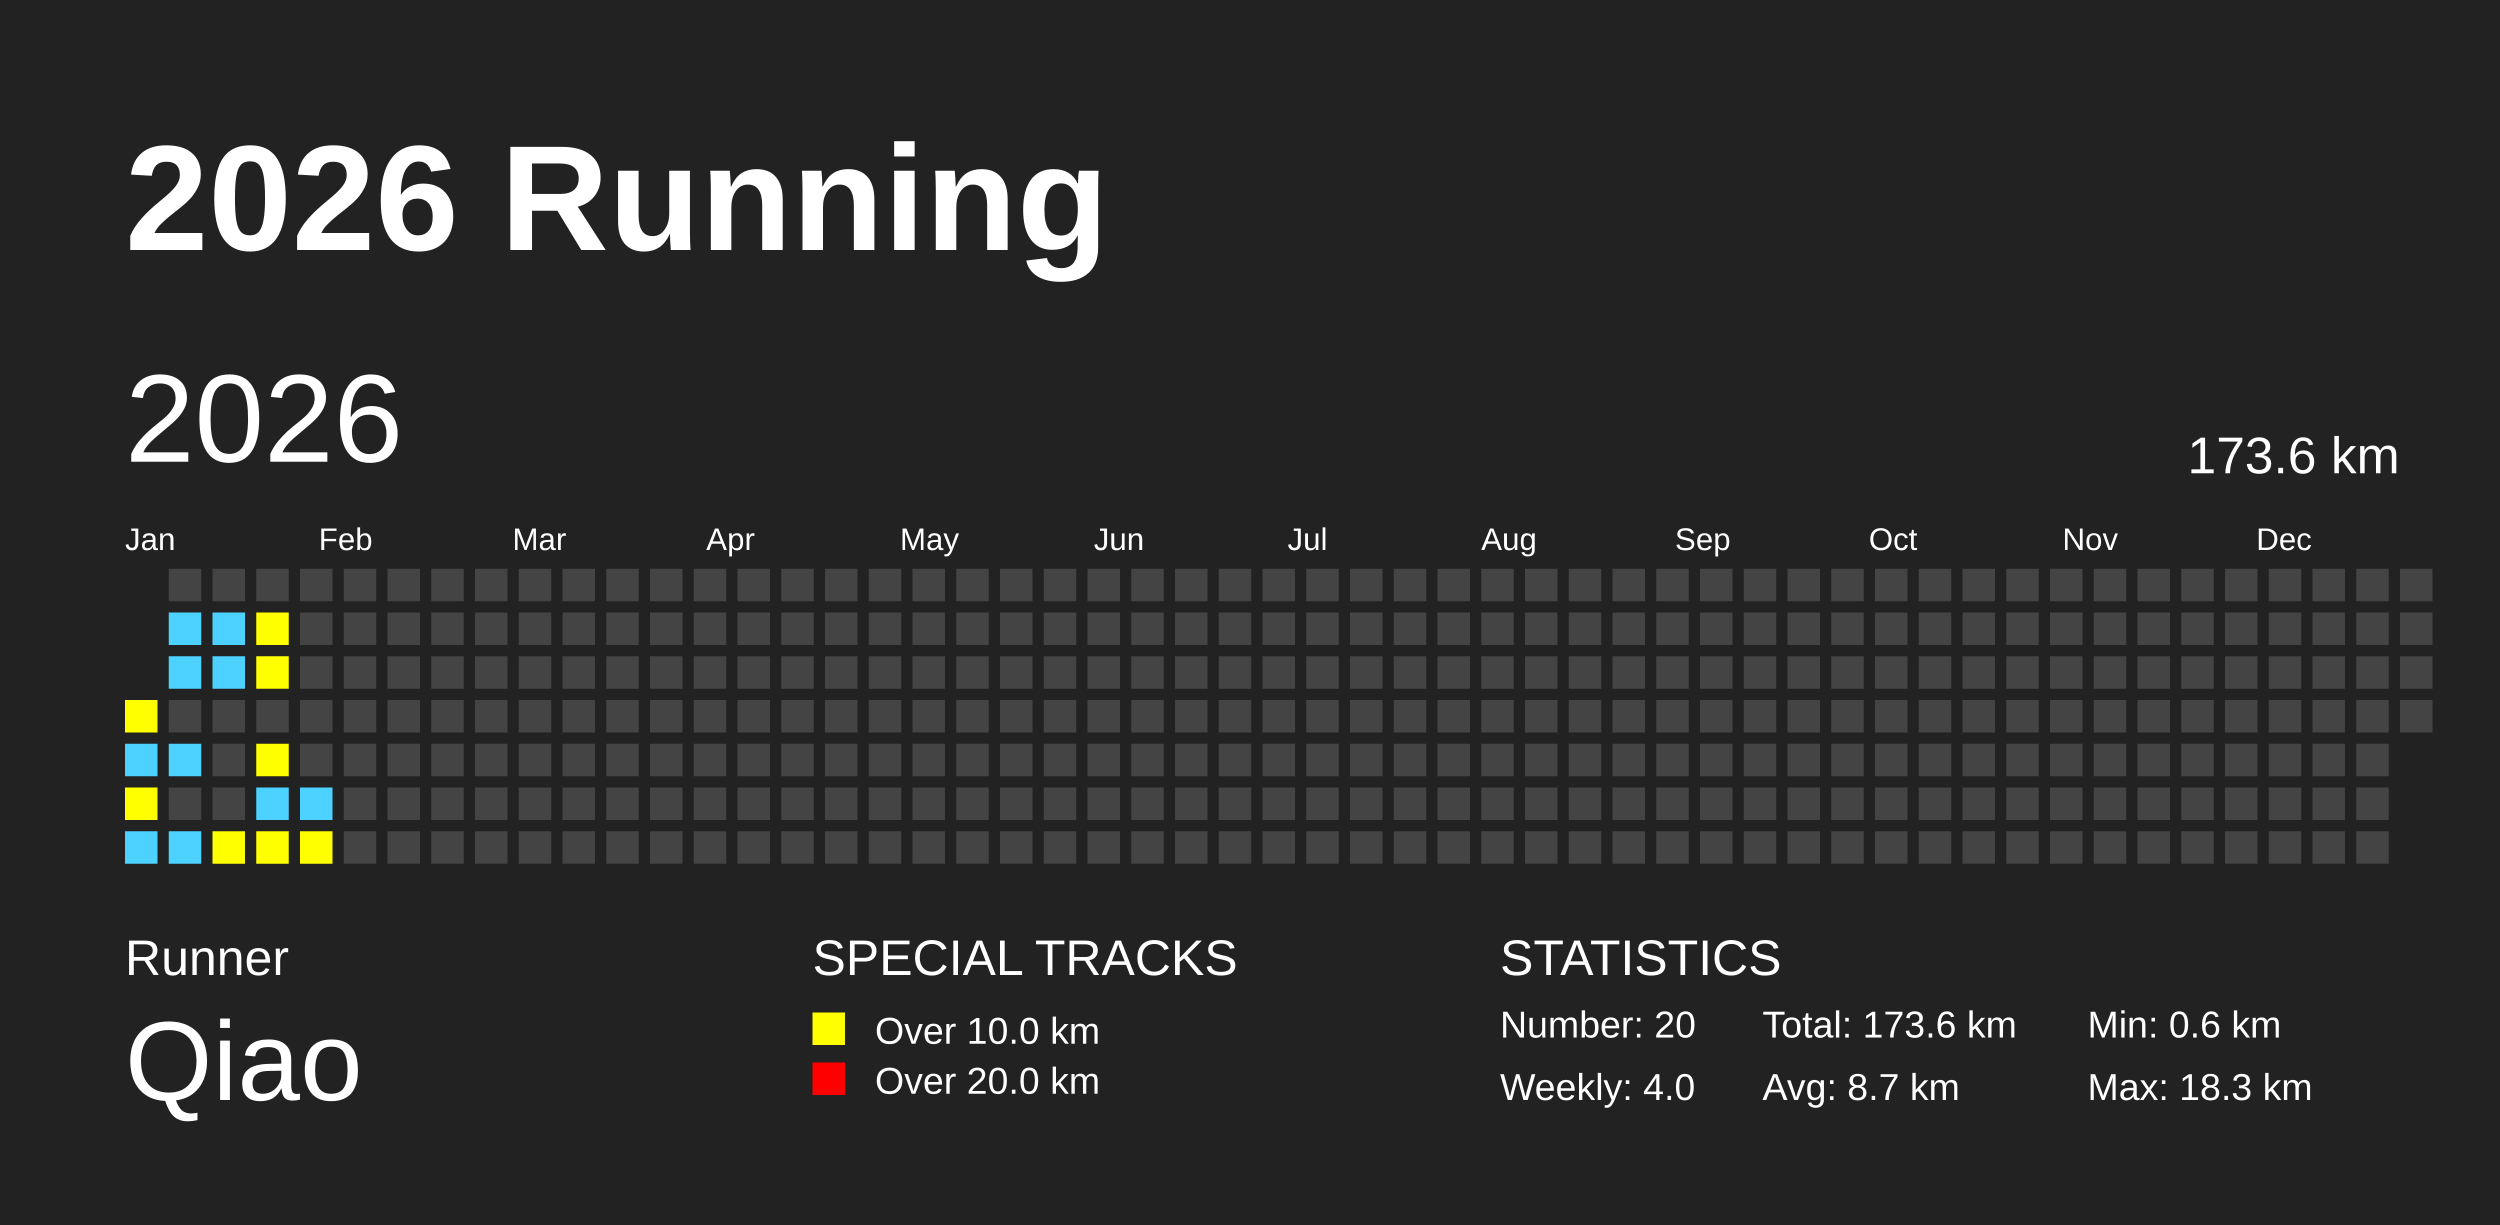
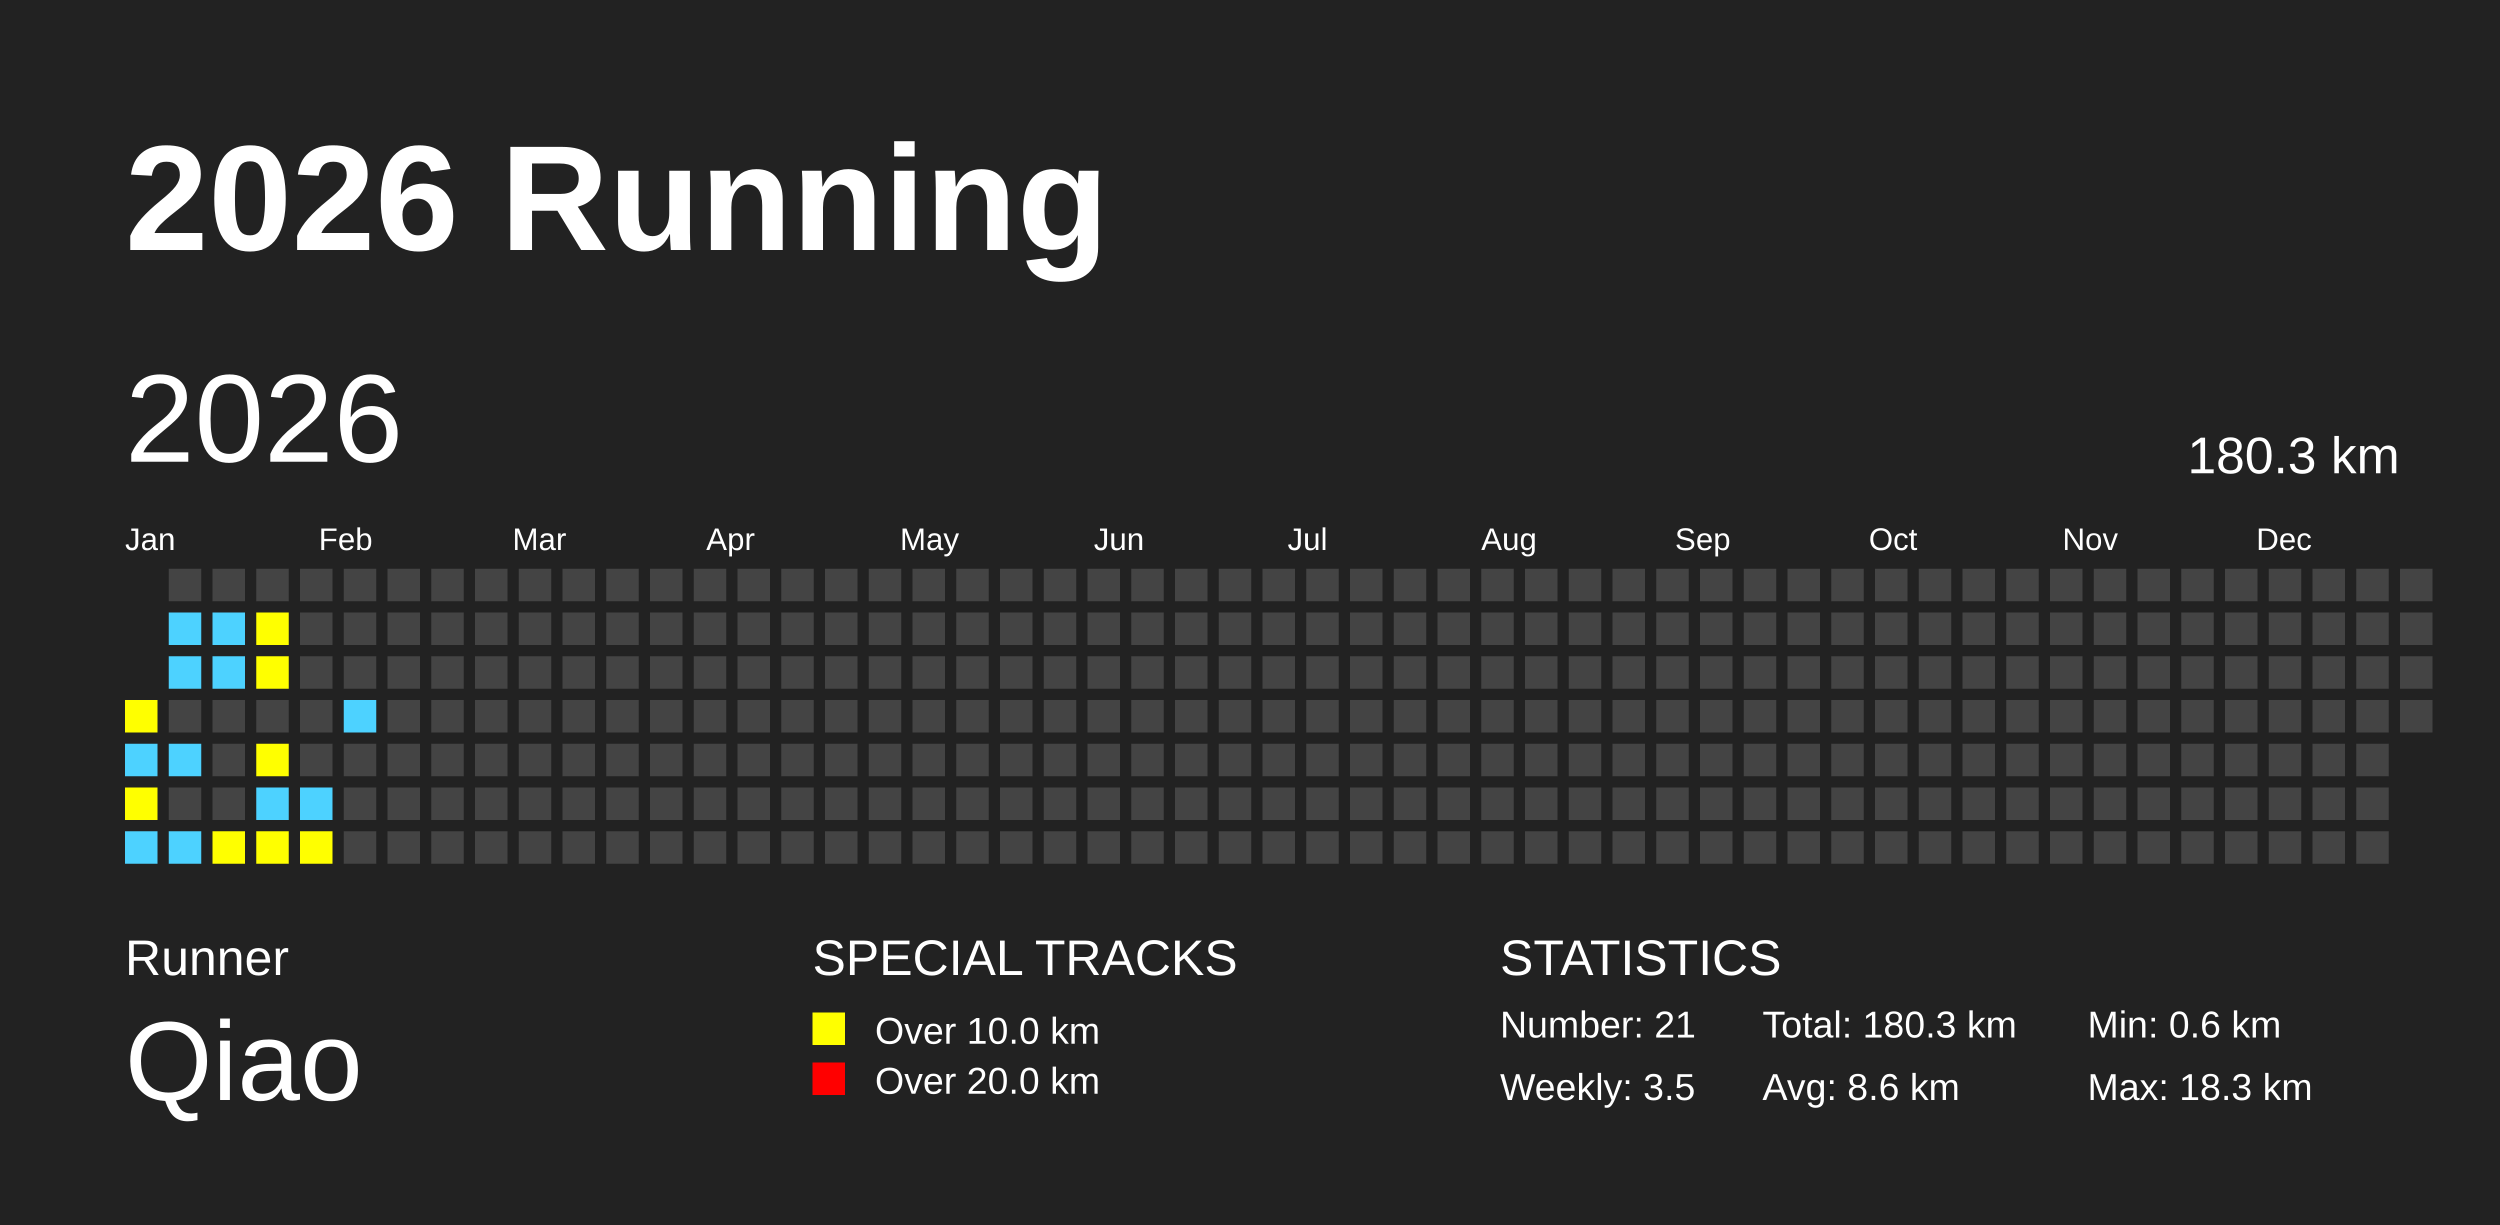
<svg xmlns="http://www.w3.org/2000/svg" baseProfile="full" height="98mm" version="1.1" viewBox="0,0,200,98" width="200mm">
  <defs />
  <rect fill="#222222" height="98" width="200" x="0" y="0" />
  <text fill="#FFFFFF" style="font-size:12px; font-family:Arial; font-weight:bold;" x="10" y="20">2026 Running</text>
  <text fill="#FFFFFF" style="font-size:4px; font-family:Arial" x="10" y="78">Runner</text>
  <text fill="#FFFFFF" style="font-size:9px; font-family:Arial" x="10" y="88">Qiao</text>
  <text fill="#FFFFFF" style="font-size:4px; font-family:Arial" x="65" y="78">SPECIAL TRACKS</text>
  <rect fill="yellow" height="2.6" width="2.6" x="65" y="81" />
  <text fill="#FFFFFF" style="font-size:3px; font-family:Arial" x="70" y="83.5">Over 10.0 km</text>
  <rect fill="red" height="2.6" width="2.6" x="65" y="85" />
  <text fill="#FFFFFF" style="font-size:3px; font-family:Arial" x="70" y="87.5">Over 20.0 km</text>
  <text fill="#FFFFFF" style="font-size:4px; font-family:Arial" x="120" y="78">STATISTICS</text>
-   <text fill="#FFFFFF" style="font-size:3px; font-family:Arial" x="120" y="83">Number: 20</text>
-   <text fill="#FFFFFF" style="font-size:3px; font-family:Arial" x="120" y="88">Weekly: 4.0</text>
-   <text fill="#FFFFFF" style="font-size:3px; font-family:Arial" x="141" y="83">Total: 173.6 km</text>
-   <text fill="#FFFFFF" style="font-size:3px; font-family:Arial" x="141" y="88">Avg: 8.7 km</text>
+   <text fill="#FFFFFF" style="font-size:3px; font-family:Arial" x="120" y="83">Number: 21</text>
+   <text fill="#FFFFFF" style="font-size:3px; font-family:Arial" x="120" y="88">Weekly: 3.5</text>
+   <text fill="#FFFFFF" style="font-size:3px; font-family:Arial" x="141" y="83">Total: 180.3 km</text>
+   <text fill="#FFFFFF" style="font-size:3px; font-family:Arial" x="141" y="88">Avg: 8.6 km</text>
  <text fill="#FFFFFF" style="font-size:3px; font-family:Arial" x="167" y="83">Min: 0.6 km</text>
  <text fill="#FFFFFF" style="font-size:3px; font-family:Arial" x="167" y="88">Max: 18.3 km</text>
  <text dominant-baseline="hanging" fill="#FFFFFF" style="font-size:10.0px; font-family:Arial;" x="10" y="30">2026</text>
-   <text dominant-baseline="hanging" fill="#FFFFFF" style="font-size:4.125px; font-family:Arial;" x="175" y="35">173.6 km</text>
+   <text dominant-baseline="hanging" fill="#FFFFFF" style="font-size:4.125px; font-family:Arial;" x="175" y="35">180.3 km</text>
  <text fill="#FFFFFF" style="font-size:2.5px; font-family:Arial" x="10.0" y="44">Jan</text>
  <text fill="#FFFFFF" style="font-size:2.5px; font-family:Arial" x="25.5" y="44">Feb</text>
  <text fill="#FFFFFF" style="font-size:2.5px; font-family:Arial" x="41.0" y="44">Mar</text>
  <text fill="#FFFFFF" style="font-size:2.5px; font-family:Arial" x="56.5" y="44">Apr</text>
  <text fill="#FFFFFF" style="font-size:2.5px; font-family:Arial" x="72.0" y="44">May</text>
  <text fill="#FFFFFF" style="font-size:2.5px; font-family:Arial" x="87.5" y="44">Jun</text>
  <text fill="#FFFFFF" style="font-size:2.5px; font-family:Arial" x="103.0" y="44">Jul</text>
  <text fill="#FFFFFF" style="font-size:2.5px; font-family:Arial" x="118.5" y="44">Aug</text>
  <text fill="#FFFFFF" style="font-size:2.5px; font-family:Arial" x="134.0" y="44">Sep</text>
  <text fill="#FFFFFF" style="font-size:2.5px; font-family:Arial" x="149.5" y="44">Oct</text>
  <text fill="#FFFFFF" style="font-size:2.5px; font-family:Arial" x="165.0" y="44">Nov</text>
  <text fill="#FFFFFF" style="font-size:2.5px; font-family:Arial" x="180.5" y="44">Dec</text>
  <rect fill="yellow" height="2.6" width="2.6" x="10.0" y="56.0" />
  <rect fill="#4DD2FF" height="2.6" width="2.6" x="10.0" y="59.5" />
  <rect fill="yellow" height="2.6" width="2.6" x="10.0" y="63.0" />
  <rect fill="#4DD2FF" height="2.6" width="2.6" x="10.0" y="66.5" />
  <rect fill="#444444" height="2.6" width="2.6" x="13.5" y="45.5" />
  <rect fill="#4DD2FF" height="2.6" width="2.6" x="13.5" y="49.0" />
  <rect fill="#4DD2FF" height="2.6" width="2.6" x="13.5" y="52.5" />
  <rect fill="#444444" height="2.6" width="2.6" x="13.5" y="56.0" />
  <rect fill="#4DD2FF" height="2.6" width="2.6" x="13.5" y="59.5" />
  <rect fill="#444444" height="2.6" width="2.6" x="13.5" y="63.0" />
  <rect fill="#4DD2FF" height="2.6" width="2.6" x="13.5" y="66.5" />
  <rect fill="#444444" height="2.6" width="2.6" x="17.0" y="45.5" />
  <rect fill="#4DD2FF" height="2.6" width="2.6" x="17.0" y="49.0" />
  <rect fill="#4DD2FF" height="2.6" width="2.6" x="17.0" y="52.5" />
  <rect fill="#444444" height="2.6" width="2.6" x="17.0" y="56.0" />
  <rect fill="#444444" height="2.6" width="2.6" x="17.0" y="59.5" />
  <rect fill="#444444" height="2.6" width="2.6" x="17.0" y="63.0" />
  <rect fill="yellow" height="2.6" width="2.6" x="17.0" y="66.5" />
  <rect fill="#444444" height="2.6" width="2.6" x="20.5" y="45.5" />
  <rect fill="yellow" height="2.6" width="2.6" x="20.5" y="49.0" />
  <rect fill="yellow" height="2.6" width="2.6" x="20.5" y="52.5" />
  <rect fill="#444444" height="2.6" width="2.6" x="20.5" y="56.0" />
  <rect fill="yellow" height="2.6" width="2.6" x="20.5" y="59.5" />
  <rect fill="#4DD2FF" height="2.6" width="2.6" x="20.5" y="63.0" />
  <rect fill="yellow" height="2.6" width="2.6" x="20.5" y="66.5" />
  <rect fill="#444444" height="2.6" width="2.6" x="24.0" y="45.5" />
  <rect fill="#444444" height="2.6" width="2.6" x="24.0" y="49.0" />
  <rect fill="#444444" height="2.6" width="2.6" x="24.0" y="52.5" />
  <rect fill="#444444" height="2.6" width="2.6" x="24.0" y="56.0" />
  <rect fill="#444444" height="2.6" width="2.6" x="24.0" y="59.5" />
  <rect fill="#4DD2FF" height="2.6" width="2.6" x="24.0" y="63.0" />
  <rect fill="yellow" height="2.6" width="2.6" x="24.0" y="66.5" />
  <rect fill="#444444" height="2.6" width="2.6" x="27.5" y="45.5" />
  <rect fill="#444444" height="2.6" width="2.6" x="27.5" y="49.0" />
  <rect fill="#444444" height="2.6" width="2.6" x="27.5" y="52.5" />
-   <rect fill="#444444" height="2.6" width="2.6" x="27.5" y="56.0" />
+   <rect fill="#4DD2FF" height="2.6" width="2.6" x="27.5" y="56.0" />
  <rect fill="#444444" height="2.6" width="2.6" x="27.5" y="59.5" />
  <rect fill="#444444" height="2.6" width="2.6" x="27.5" y="63.0" />
  <rect fill="#444444" height="2.6" width="2.6" x="27.5" y="66.5" />
  <rect fill="#444444" height="2.6" width="2.6" x="31.0" y="45.5" />
  <rect fill="#444444" height="2.6" width="2.6" x="31.0" y="49.0" />
  <rect fill="#444444" height="2.6" width="2.6" x="31.0" y="52.5" />
  <rect fill="#444444" height="2.6" width="2.6" x="31.0" y="56.0" />
  <rect fill="#444444" height="2.6" width="2.6" x="31.0" y="59.5" />
  <rect fill="#444444" height="2.6" width="2.6" x="31.0" y="63.0" />
  <rect fill="#444444" height="2.6" width="2.6" x="31.0" y="66.5" />
  <rect fill="#444444" height="2.6" width="2.6" x="34.5" y="45.5" />
  <rect fill="#444444" height="2.6" width="2.6" x="34.5" y="49.0" />
  <rect fill="#444444" height="2.6" width="2.6" x="34.5" y="52.5" />
  <rect fill="#444444" height="2.6" width="2.6" x="34.5" y="56.0" />
  <rect fill="#444444" height="2.6" width="2.6" x="34.5" y="59.5" />
  <rect fill="#444444" height="2.6" width="2.6" x="34.5" y="63.0" />
  <rect fill="#444444" height="2.6" width="2.6" x="34.5" y="66.5" />
  <rect fill="#444444" height="2.6" width="2.6" x="38.0" y="45.5" />
  <rect fill="#444444" height="2.6" width="2.6" x="38.0" y="49.0" />
  <rect fill="#444444" height="2.6" width="2.6" x="38.0" y="52.5" />
  <rect fill="#444444" height="2.6" width="2.6" x="38.0" y="56.0" />
  <rect fill="#444444" height="2.6" width="2.6" x="38.0" y="59.5" />
  <rect fill="#444444" height="2.6" width="2.6" x="38.0" y="63.0" />
  <rect fill="#444444" height="2.6" width="2.6" x="38.0" y="66.5" />
  <rect fill="#444444" height="2.6" width="2.6" x="41.5" y="45.5" />
  <rect fill="#444444" height="2.6" width="2.6" x="41.5" y="49.0" />
  <rect fill="#444444" height="2.6" width="2.6" x="41.5" y="52.5" />
  <rect fill="#444444" height="2.6" width="2.6" x="41.5" y="56.0" />
  <rect fill="#444444" height="2.6" width="2.6" x="41.5" y="59.5" />
  <rect fill="#444444" height="2.6" width="2.6" x="41.5" y="63.0" />
  <rect fill="#444444" height="2.6" width="2.6" x="41.5" y="66.5" />
  <rect fill="#444444" height="2.6" width="2.6" x="45.0" y="45.5" />
  <rect fill="#444444" height="2.6" width="2.6" x="45.0" y="49.0" />
  <rect fill="#444444" height="2.6" width="2.6" x="45.0" y="52.5" />
  <rect fill="#444444" height="2.6" width="2.6" x="45.0" y="56.0" />
  <rect fill="#444444" height="2.6" width="2.6" x="45.0" y="59.5" />
  <rect fill="#444444" height="2.6" width="2.6" x="45.0" y="63.0" />
  <rect fill="#444444" height="2.6" width="2.6" x="45.0" y="66.5" />
  <rect fill="#444444" height="2.6" width="2.6" x="48.5" y="45.5" />
  <rect fill="#444444" height="2.6" width="2.6" x="48.5" y="49.0" />
  <rect fill="#444444" height="2.6" width="2.6" x="48.5" y="52.5" />
  <rect fill="#444444" height="2.6" width="2.6" x="48.5" y="56.0" />
  <rect fill="#444444" height="2.6" width="2.6" x="48.5" y="59.5" />
  <rect fill="#444444" height="2.6" width="2.6" x="48.5" y="63.0" />
  <rect fill="#444444" height="2.6" width="2.6" x="48.5" y="66.5" />
  <rect fill="#444444" height="2.6" width="2.6" x="52.0" y="45.5" />
  <rect fill="#444444" height="2.6" width="2.6" x="52.0" y="49.0" />
  <rect fill="#444444" height="2.6" width="2.6" x="52.0" y="52.5" />
  <rect fill="#444444" height="2.6" width="2.6" x="52.0" y="56.0" />
  <rect fill="#444444" height="2.6" width="2.6" x="52.0" y="59.5" />
  <rect fill="#444444" height="2.6" width="2.6" x="52.0" y="63.0" />
  <rect fill="#444444" height="2.6" width="2.6" x="52.0" y="66.5" />
  <rect fill="#444444" height="2.6" width="2.6" x="55.5" y="45.5" />
  <rect fill="#444444" height="2.6" width="2.6" x="55.5" y="49.0" />
  <rect fill="#444444" height="2.6" width="2.6" x="55.5" y="52.5" />
  <rect fill="#444444" height="2.6" width="2.6" x="55.5" y="56.0" />
  <rect fill="#444444" height="2.6" width="2.6" x="55.5" y="59.5" />
  <rect fill="#444444" height="2.6" width="2.6" x="55.5" y="63.0" />
  <rect fill="#444444" height="2.6" width="2.6" x="55.5" y="66.5" />
  <rect fill="#444444" height="2.6" width="2.6" x="59.0" y="45.5" />
  <rect fill="#444444" height="2.6" width="2.6" x="59.0" y="49.0" />
  <rect fill="#444444" height="2.6" width="2.6" x="59.0" y="52.5" />
  <rect fill="#444444" height="2.6" width="2.6" x="59.0" y="56.0" />
  <rect fill="#444444" height="2.6" width="2.6" x="59.0" y="59.5" />
  <rect fill="#444444" height="2.6" width="2.6" x="59.0" y="63.0" />
  <rect fill="#444444" height="2.6" width="2.6" x="59.0" y="66.5" />
  <rect fill="#444444" height="2.6" width="2.6" x="62.5" y="45.5" />
  <rect fill="#444444" height="2.6" width="2.6" x="62.5" y="49.0" />
  <rect fill="#444444" height="2.6" width="2.6" x="62.5" y="52.5" />
  <rect fill="#444444" height="2.6" width="2.6" x="62.5" y="56.0" />
  <rect fill="#444444" height="2.6" width="2.6" x="62.5" y="59.5" />
  <rect fill="#444444" height="2.6" width="2.6" x="62.5" y="63.0" />
  <rect fill="#444444" height="2.6" width="2.6" x="62.5" y="66.5" />
  <rect fill="#444444" height="2.6" width="2.6" x="66.0" y="45.5" />
  <rect fill="#444444" height="2.6" width="2.6" x="66.0" y="49.0" />
  <rect fill="#444444" height="2.6" width="2.6" x="66.0" y="52.5" />
  <rect fill="#444444" height="2.6" width="2.6" x="66.0" y="56.0" />
  <rect fill="#444444" height="2.6" width="2.6" x="66.0" y="59.5" />
  <rect fill="#444444" height="2.6" width="2.6" x="66.0" y="63.0" />
  <rect fill="#444444" height="2.6" width="2.6" x="66.0" y="66.5" />
  <rect fill="#444444" height="2.6" width="2.6" x="69.5" y="45.5" />
  <rect fill="#444444" height="2.6" width="2.6" x="69.5" y="49.0" />
  <rect fill="#444444" height="2.6" width="2.6" x="69.5" y="52.5" />
  <rect fill="#444444" height="2.6" width="2.6" x="69.5" y="56.0" />
  <rect fill="#444444" height="2.6" width="2.6" x="69.5" y="59.5" />
  <rect fill="#444444" height="2.6" width="2.6" x="69.5" y="63.0" />
  <rect fill="#444444" height="2.6" width="2.6" x="69.5" y="66.5" />
  <rect fill="#444444" height="2.6" width="2.6" x="73.0" y="45.5" />
  <rect fill="#444444" height="2.6" width="2.6" x="73.0" y="49.0" />
  <rect fill="#444444" height="2.6" width="2.6" x="73.0" y="52.5" />
  <rect fill="#444444" height="2.6" width="2.6" x="73.0" y="56.0" />
  <rect fill="#444444" height="2.6" width="2.6" x="73.0" y="59.5" />
  <rect fill="#444444" height="2.6" width="2.6" x="73.0" y="63.0" />
  <rect fill="#444444" height="2.6" width="2.6" x="73.0" y="66.5" />
  <rect fill="#444444" height="2.6" width="2.6" x="76.5" y="45.5" />
  <rect fill="#444444" height="2.6" width="2.6" x="76.5" y="49.0" />
  <rect fill="#444444" height="2.6" width="2.6" x="76.5" y="52.5" />
  <rect fill="#444444" height="2.6" width="2.6" x="76.5" y="56.0" />
  <rect fill="#444444" height="2.6" width="2.6" x="76.5" y="59.5" />
  <rect fill="#444444" height="2.6" width="2.6" x="76.5" y="63.0" />
  <rect fill="#444444" height="2.6" width="2.6" x="76.5" y="66.5" />
  <rect fill="#444444" height="2.6" width="2.6" x="80.0" y="45.5" />
  <rect fill="#444444" height="2.6" width="2.6" x="80.0" y="49.0" />
  <rect fill="#444444" height="2.6" width="2.6" x="80.0" y="52.5" />
  <rect fill="#444444" height="2.6" width="2.6" x="80.0" y="56.0" />
  <rect fill="#444444" height="2.6" width="2.6" x="80.0" y="59.5" />
  <rect fill="#444444" height="2.6" width="2.6" x="80.0" y="63.0" />
  <rect fill="#444444" height="2.6" width="2.6" x="80.0" y="66.5" />
  <rect fill="#444444" height="2.6" width="2.6" x="83.5" y="45.5" />
  <rect fill="#444444" height="2.6" width="2.6" x="83.5" y="49.0" />
  <rect fill="#444444" height="2.6" width="2.6" x="83.5" y="52.5" />
  <rect fill="#444444" height="2.6" width="2.6" x="83.5" y="56.0" />
  <rect fill="#444444" height="2.6" width="2.6" x="83.5" y="59.5" />
  <rect fill="#444444" height="2.6" width="2.6" x="83.5" y="63.0" />
  <rect fill="#444444" height="2.6" width="2.6" x="83.5" y="66.5" />
  <rect fill="#444444" height="2.6" width="2.6" x="87.0" y="45.5" />
  <rect fill="#444444" height="2.6" width="2.6" x="87.0" y="49.0" />
  <rect fill="#444444" height="2.6" width="2.6" x="87.0" y="52.5" />
  <rect fill="#444444" height="2.6" width="2.6" x="87.0" y="56.0" />
  <rect fill="#444444" height="2.6" width="2.6" x="87.0" y="59.5" />
  <rect fill="#444444" height="2.6" width="2.6" x="87.0" y="63.0" />
  <rect fill="#444444" height="2.6" width="2.6" x="87.0" y="66.5" />
  <rect fill="#444444" height="2.6" width="2.6" x="90.5" y="45.5" />
  <rect fill="#444444" height="2.6" width="2.6" x="90.5" y="49.0" />
  <rect fill="#444444" height="2.6" width="2.6" x="90.5" y="52.5" />
  <rect fill="#444444" height="2.6" width="2.6" x="90.5" y="56.0" />
  <rect fill="#444444" height="2.6" width="2.6" x="90.5" y="59.5" />
  <rect fill="#444444" height="2.6" width="2.6" x="90.5" y="63.0" />
  <rect fill="#444444" height="2.6" width="2.6" x="90.5" y="66.5" />
  <rect fill="#444444" height="2.6" width="2.6" x="94.0" y="45.5" />
  <rect fill="#444444" height="2.6" width="2.6" x="94.0" y="49.0" />
  <rect fill="#444444" height="2.6" width="2.6" x="94.0" y="52.5" />
  <rect fill="#444444" height="2.6" width="2.6" x="94.0" y="56.0" />
  <rect fill="#444444" height="2.6" width="2.6" x="94.0" y="59.5" />
  <rect fill="#444444" height="2.6" width="2.6" x="94.0" y="63.0" />
  <rect fill="#444444" height="2.6" width="2.6" x="94.0" y="66.5" />
  <rect fill="#444444" height="2.6" width="2.6" x="97.5" y="45.5" />
  <rect fill="#444444" height="2.6" width="2.6" x="97.5" y="49.0" />
  <rect fill="#444444" height="2.6" width="2.6" x="97.5" y="52.5" />
  <rect fill="#444444" height="2.6" width="2.6" x="97.5" y="56.0" />
  <rect fill="#444444" height="2.6" width="2.6" x="97.5" y="59.5" />
  <rect fill="#444444" height="2.6" width="2.6" x="97.5" y="63.0" />
  <rect fill="#444444" height="2.6" width="2.6" x="97.5" y="66.5" />
  <rect fill="#444444" height="2.6" width="2.6" x="101.0" y="45.5" />
  <rect fill="#444444" height="2.6" width="2.6" x="101.0" y="49.0" />
  <rect fill="#444444" height="2.6" width="2.6" x="101.0" y="52.5" />
  <rect fill="#444444" height="2.6" width="2.6" x="101.0" y="56.0" />
  <rect fill="#444444" height="2.6" width="2.6" x="101.0" y="59.5" />
  <rect fill="#444444" height="2.6" width="2.6" x="101.0" y="63.0" />
  <rect fill="#444444" height="2.6" width="2.6" x="101.0" y="66.5" />
  <rect fill="#444444" height="2.6" width="2.6" x="104.5" y="45.5" />
  <rect fill="#444444" height="2.6" width="2.6" x="104.5" y="49.0" />
  <rect fill="#444444" height="2.6" width="2.6" x="104.5" y="52.5" />
  <rect fill="#444444" height="2.6" width="2.6" x="104.5" y="56.0" />
  <rect fill="#444444" height="2.6" width="2.6" x="104.5" y="59.5" />
  <rect fill="#444444" height="2.6" width="2.6" x="104.5" y="63.0" />
  <rect fill="#444444" height="2.6" width="2.6" x="104.5" y="66.5" />
  <rect fill="#444444" height="2.6" width="2.6" x="108.0" y="45.5" />
  <rect fill="#444444" height="2.6" width="2.6" x="108.0" y="49.0" />
  <rect fill="#444444" height="2.6" width="2.6" x="108.0" y="52.5" />
  <rect fill="#444444" height="2.6" width="2.6" x="108.0" y="56.0" />
  <rect fill="#444444" height="2.6" width="2.6" x="108.0" y="59.5" />
  <rect fill="#444444" height="2.6" width="2.6" x="108.0" y="63.0" />
  <rect fill="#444444" height="2.6" width="2.6" x="108.0" y="66.5" />
  <rect fill="#444444" height="2.6" width="2.6" x="111.5" y="45.5" />
  <rect fill="#444444" height="2.6" width="2.6" x="111.5" y="49.0" />
  <rect fill="#444444" height="2.6" width="2.6" x="111.5" y="52.5" />
  <rect fill="#444444" height="2.6" width="2.6" x="111.5" y="56.0" />
  <rect fill="#444444" height="2.6" width="2.6" x="111.5" y="59.5" />
  <rect fill="#444444" height="2.6" width="2.6" x="111.5" y="63.0" />
  <rect fill="#444444" height="2.6" width="2.6" x="111.5" y="66.5" />
  <rect fill="#444444" height="2.6" width="2.6" x="115.0" y="45.5" />
  <rect fill="#444444" height="2.6" width="2.6" x="115.0" y="49.0" />
  <rect fill="#444444" height="2.6" width="2.6" x="115.0" y="52.5" />
  <rect fill="#444444" height="2.6" width="2.6" x="115.0" y="56.0" />
  <rect fill="#444444" height="2.6" width="2.6" x="115.0" y="59.5" />
  <rect fill="#444444" height="2.6" width="2.6" x="115.0" y="63.0" />
  <rect fill="#444444" height="2.6" width="2.6" x="115.0" y="66.5" />
  <rect fill="#444444" height="2.6" width="2.6" x="118.5" y="45.5" />
  <rect fill="#444444" height="2.6" width="2.6" x="118.5" y="49.0" />
  <rect fill="#444444" height="2.6" width="2.6" x="118.5" y="52.5" />
  <rect fill="#444444" height="2.6" width="2.6" x="118.5" y="56.0" />
  <rect fill="#444444" height="2.6" width="2.6" x="118.5" y="59.5" />
  <rect fill="#444444" height="2.6" width="2.6" x="118.5" y="63.0" />
  <rect fill="#444444" height="2.6" width="2.6" x="118.5" y="66.5" />
  <rect fill="#444444" height="2.6" width="2.6" x="122.0" y="45.5" />
  <rect fill="#444444" height="2.6" width="2.6" x="122.0" y="49.0" />
  <rect fill="#444444" height="2.6" width="2.6" x="122.0" y="52.5" />
  <rect fill="#444444" height="2.6" width="2.6" x="122.0" y="56.0" />
  <rect fill="#444444" height="2.6" width="2.6" x="122.0" y="59.5" />
  <rect fill="#444444" height="2.6" width="2.6" x="122.0" y="63.0" />
  <rect fill="#444444" height="2.6" width="2.6" x="122.0" y="66.5" />
  <rect fill="#444444" height="2.6" width="2.6" x="125.5" y="45.5" />
  <rect fill="#444444" height="2.6" width="2.6" x="125.5" y="49.0" />
  <rect fill="#444444" height="2.6" width="2.6" x="125.5" y="52.5" />
  <rect fill="#444444" height="2.6" width="2.6" x="125.5" y="56.0" />
  <rect fill="#444444" height="2.6" width="2.6" x="125.5" y="59.5" />
  <rect fill="#444444" height="2.6" width="2.6" x="125.5" y="63.0" />
  <rect fill="#444444" height="2.6" width="2.6" x="125.5" y="66.5" />
  <rect fill="#444444" height="2.6" width="2.6" x="129.0" y="45.5" />
  <rect fill="#444444" height="2.6" width="2.6" x="129.0" y="49.0" />
  <rect fill="#444444" height="2.6" width="2.6" x="129.0" y="52.5" />
  <rect fill="#444444" height="2.6" width="2.6" x="129.0" y="56.0" />
  <rect fill="#444444" height="2.6" width="2.6" x="129.0" y="59.5" />
  <rect fill="#444444" height="2.6" width="2.6" x="129.0" y="63.0" />
  <rect fill="#444444" height="2.6" width="2.6" x="129.0" y="66.5" />
  <rect fill="#444444" height="2.6" width="2.6" x="132.5" y="45.5" />
  <rect fill="#444444" height="2.6" width="2.6" x="132.5" y="49.0" />
  <rect fill="#444444" height="2.6" width="2.6" x="132.5" y="52.5" />
  <rect fill="#444444" height="2.6" width="2.6" x="132.5" y="56.0" />
  <rect fill="#444444" height="2.6" width="2.6" x="132.5" y="59.5" />
  <rect fill="#444444" height="2.6" width="2.6" x="132.5" y="63.0" />
  <rect fill="#444444" height="2.6" width="2.6" x="132.5" y="66.5" />
  <rect fill="#444444" height="2.6" width="2.6" x="136.0" y="45.5" />
  <rect fill="#444444" height="2.6" width="2.6" x="136.0" y="49.0" />
  <rect fill="#444444" height="2.6" width="2.6" x="136.0" y="52.5" />
  <rect fill="#444444" height="2.6" width="2.6" x="136.0" y="56.0" />
  <rect fill="#444444" height="2.6" width="2.6" x="136.0" y="59.5" />
  <rect fill="#444444" height="2.6" width="2.6" x="136.0" y="63.0" />
  <rect fill="#444444" height="2.6" width="2.6" x="136.0" y="66.5" />
  <rect fill="#444444" height="2.6" width="2.6" x="139.5" y="45.5" />
  <rect fill="#444444" height="2.6" width="2.6" x="139.5" y="49.0" />
  <rect fill="#444444" height="2.6" width="2.6" x="139.5" y="52.5" />
  <rect fill="#444444" height="2.6" width="2.6" x="139.5" y="56.0" />
  <rect fill="#444444" height="2.6" width="2.6" x="139.5" y="59.5" />
  <rect fill="#444444" height="2.6" width="2.6" x="139.5" y="63.0" />
  <rect fill="#444444" height="2.6" width="2.6" x="139.5" y="66.5" />
  <rect fill="#444444" height="2.6" width="2.6" x="143.0" y="45.5" />
  <rect fill="#444444" height="2.6" width="2.6" x="143.0" y="49.0" />
  <rect fill="#444444" height="2.6" width="2.6" x="143.0" y="52.5" />
  <rect fill="#444444" height="2.6" width="2.6" x="143.0" y="56.0" />
  <rect fill="#444444" height="2.6" width="2.6" x="143.0" y="59.5" />
  <rect fill="#444444" height="2.6" width="2.6" x="143.0" y="63.0" />
  <rect fill="#444444" height="2.6" width="2.6" x="143.0" y="66.5" />
  <rect fill="#444444" height="2.6" width="2.6" x="146.5" y="45.5" />
  <rect fill="#444444" height="2.6" width="2.6" x="146.5" y="49.0" />
  <rect fill="#444444" height="2.6" width="2.6" x="146.5" y="52.5" />
  <rect fill="#444444" height="2.6" width="2.6" x="146.5" y="56.0" />
  <rect fill="#444444" height="2.6" width="2.6" x="146.5" y="59.5" />
  <rect fill="#444444" height="2.6" width="2.6" x="146.5" y="63.0" />
  <rect fill="#444444" height="2.6" width="2.6" x="146.5" y="66.5" />
  <rect fill="#444444" height="2.6" width="2.6" x="150.0" y="45.5" />
  <rect fill="#444444" height="2.6" width="2.6" x="150.0" y="49.0" />
  <rect fill="#444444" height="2.6" width="2.6" x="150.0" y="52.5" />
  <rect fill="#444444" height="2.6" width="2.6" x="150.0" y="56.0" />
  <rect fill="#444444" height="2.6" width="2.6" x="150.0" y="59.5" />
  <rect fill="#444444" height="2.6" width="2.6" x="150.0" y="63.0" />
  <rect fill="#444444" height="2.6" width="2.6" x="150.0" y="66.5" />
  <rect fill="#444444" height="2.6" width="2.6" x="153.5" y="45.5" />
  <rect fill="#444444" height="2.6" width="2.6" x="153.5" y="49.0" />
  <rect fill="#444444" height="2.6" width="2.6" x="153.5" y="52.5" />
  <rect fill="#444444" height="2.6" width="2.6" x="153.5" y="56.0" />
  <rect fill="#444444" height="2.6" width="2.6" x="153.5" y="59.5" />
  <rect fill="#444444" height="2.6" width="2.6" x="153.5" y="63.0" />
  <rect fill="#444444" height="2.6" width="2.6" x="153.5" y="66.5" />
  <rect fill="#444444" height="2.6" width="2.6" x="157.0" y="45.5" />
  <rect fill="#444444" height="2.6" width="2.6" x="157.0" y="49.0" />
  <rect fill="#444444" height="2.6" width="2.6" x="157.0" y="52.5" />
  <rect fill="#444444" height="2.6" width="2.6" x="157.0" y="56.0" />
  <rect fill="#444444" height="2.6" width="2.6" x="157.0" y="59.5" />
  <rect fill="#444444" height="2.6" width="2.6" x="157.0" y="63.0" />
  <rect fill="#444444" height="2.6" width="2.6" x="157.0" y="66.5" />
  <rect fill="#444444" height="2.6" width="2.6" x="160.5" y="45.5" />
  <rect fill="#444444" height="2.6" width="2.6" x="160.5" y="49.0" />
  <rect fill="#444444" height="2.6" width="2.6" x="160.5" y="52.5" />
  <rect fill="#444444" height="2.6" width="2.6" x="160.5" y="56.0" />
  <rect fill="#444444" height="2.6" width="2.6" x="160.5" y="59.5" />
  <rect fill="#444444" height="2.6" width="2.6" x="160.5" y="63.0" />
  <rect fill="#444444" height="2.6" width="2.6" x="160.5" y="66.5" />
  <rect fill="#444444" height="2.6" width="2.6" x="164.0" y="45.5" />
  <rect fill="#444444" height="2.6" width="2.6" x="164.0" y="49.0" />
  <rect fill="#444444" height="2.6" width="2.6" x="164.0" y="52.5" />
  <rect fill="#444444" height="2.6" width="2.6" x="164.0" y="56.0" />
  <rect fill="#444444" height="2.6" width="2.6" x="164.0" y="59.5" />
  <rect fill="#444444" height="2.6" width="2.6" x="164.0" y="63.0" />
  <rect fill="#444444" height="2.6" width="2.6" x="164.0" y="66.5" />
  <rect fill="#444444" height="2.6" width="2.6" x="167.5" y="45.5" />
  <rect fill="#444444" height="2.6" width="2.6" x="167.5" y="49.0" />
  <rect fill="#444444" height="2.6" width="2.6" x="167.5" y="52.5" />
  <rect fill="#444444" height="2.6" width="2.6" x="167.5" y="56.0" />
  <rect fill="#444444" height="2.6" width="2.6" x="167.5" y="59.5" />
  <rect fill="#444444" height="2.6" width="2.6" x="167.5" y="63.0" />
  <rect fill="#444444" height="2.6" width="2.6" x="167.5" y="66.5" />
  <rect fill="#444444" height="2.6" width="2.6" x="171.0" y="45.5" />
  <rect fill="#444444" height="2.6" width="2.6" x="171.0" y="49.0" />
  <rect fill="#444444" height="2.6" width="2.6" x="171.0" y="52.5" />
  <rect fill="#444444" height="2.6" width="2.6" x="171.0" y="56.0" />
  <rect fill="#444444" height="2.6" width="2.6" x="171.0" y="59.5" />
  <rect fill="#444444" height="2.6" width="2.6" x="171.0" y="63.0" />
  <rect fill="#444444" height="2.6" width="2.6" x="171.0" y="66.5" />
  <rect fill="#444444" height="2.6" width="2.6" x="174.5" y="45.5" />
  <rect fill="#444444" height="2.6" width="2.6" x="174.5" y="49.0" />
  <rect fill="#444444" height="2.6" width="2.6" x="174.5" y="52.5" />
  <rect fill="#444444" height="2.6" width="2.6" x="174.5" y="56.0" />
  <rect fill="#444444" height="2.6" width="2.6" x="174.5" y="59.5" />
  <rect fill="#444444" height="2.6" width="2.6" x="174.5" y="63.0" />
  <rect fill="#444444" height="2.6" width="2.6" x="174.5" y="66.5" />
  <rect fill="#444444" height="2.6" width="2.6" x="178.0" y="45.5" />
  <rect fill="#444444" height="2.6" width="2.6" x="178.0" y="49.0" />
  <rect fill="#444444" height="2.6" width="2.6" x="178.0" y="52.5" />
  <rect fill="#444444" height="2.6" width="2.6" x="178.0" y="56.0" />
  <rect fill="#444444" height="2.6" width="2.6" x="178.0" y="59.5" />
  <rect fill="#444444" height="2.6" width="2.6" x="178.0" y="63.0" />
  <rect fill="#444444" height="2.6" width="2.6" x="178.0" y="66.5" />
  <rect fill="#444444" height="2.6" width="2.6" x="181.5" y="45.5" />
  <rect fill="#444444" height="2.6" width="2.6" x="181.5" y="49.0" />
  <rect fill="#444444" height="2.6" width="2.6" x="181.5" y="52.5" />
  <rect fill="#444444" height="2.6" width="2.6" x="181.5" y="56.0" />
  <rect fill="#444444" height="2.6" width="2.6" x="181.5" y="59.5" />
  <rect fill="#444444" height="2.6" width="2.6" x="181.5" y="63.0" />
  <rect fill="#444444" height="2.6" width="2.6" x="181.5" y="66.5" />
  <rect fill="#444444" height="2.6" width="2.6" x="185.0" y="45.5" />
  <rect fill="#444444" height="2.6" width="2.6" x="185.0" y="49.0" />
  <rect fill="#444444" height="2.6" width="2.6" x="185.0" y="52.5" />
  <rect fill="#444444" height="2.6" width="2.6" x="185.0" y="56.0" />
  <rect fill="#444444" height="2.6" width="2.6" x="185.0" y="59.5" />
  <rect fill="#444444" height="2.6" width="2.6" x="185.0" y="63.0" />
  <rect fill="#444444" height="2.6" width="2.6" x="185.0" y="66.5" />
  <rect fill="#444444" height="2.6" width="2.6" x="188.5" y="45.5" />
  <rect fill="#444444" height="2.6" width="2.6" x="188.5" y="49.0" />
  <rect fill="#444444" height="2.6" width="2.6" x="188.5" y="52.5" />
  <rect fill="#444444" height="2.6" width="2.6" x="188.5" y="56.0" />
  <rect fill="#444444" height="2.6" width="2.6" x="188.5" y="59.5" />
  <rect fill="#444444" height="2.6" width="2.6" x="188.5" y="63.0" />
  <rect fill="#444444" height="2.6" width="2.6" x="188.5" y="66.5" />
  <rect fill="#444444" height="2.6" width="2.6" x="192.0" y="45.5" />
  <rect fill="#444444" height="2.6" width="2.6" x="192.0" y="49.0" />
  <rect fill="#444444" height="2.6" width="2.6" x="192.0" y="52.5" />
  <rect fill="#444444" height="2.6" width="2.6" x="192.0" y="56.0" />
</svg>
